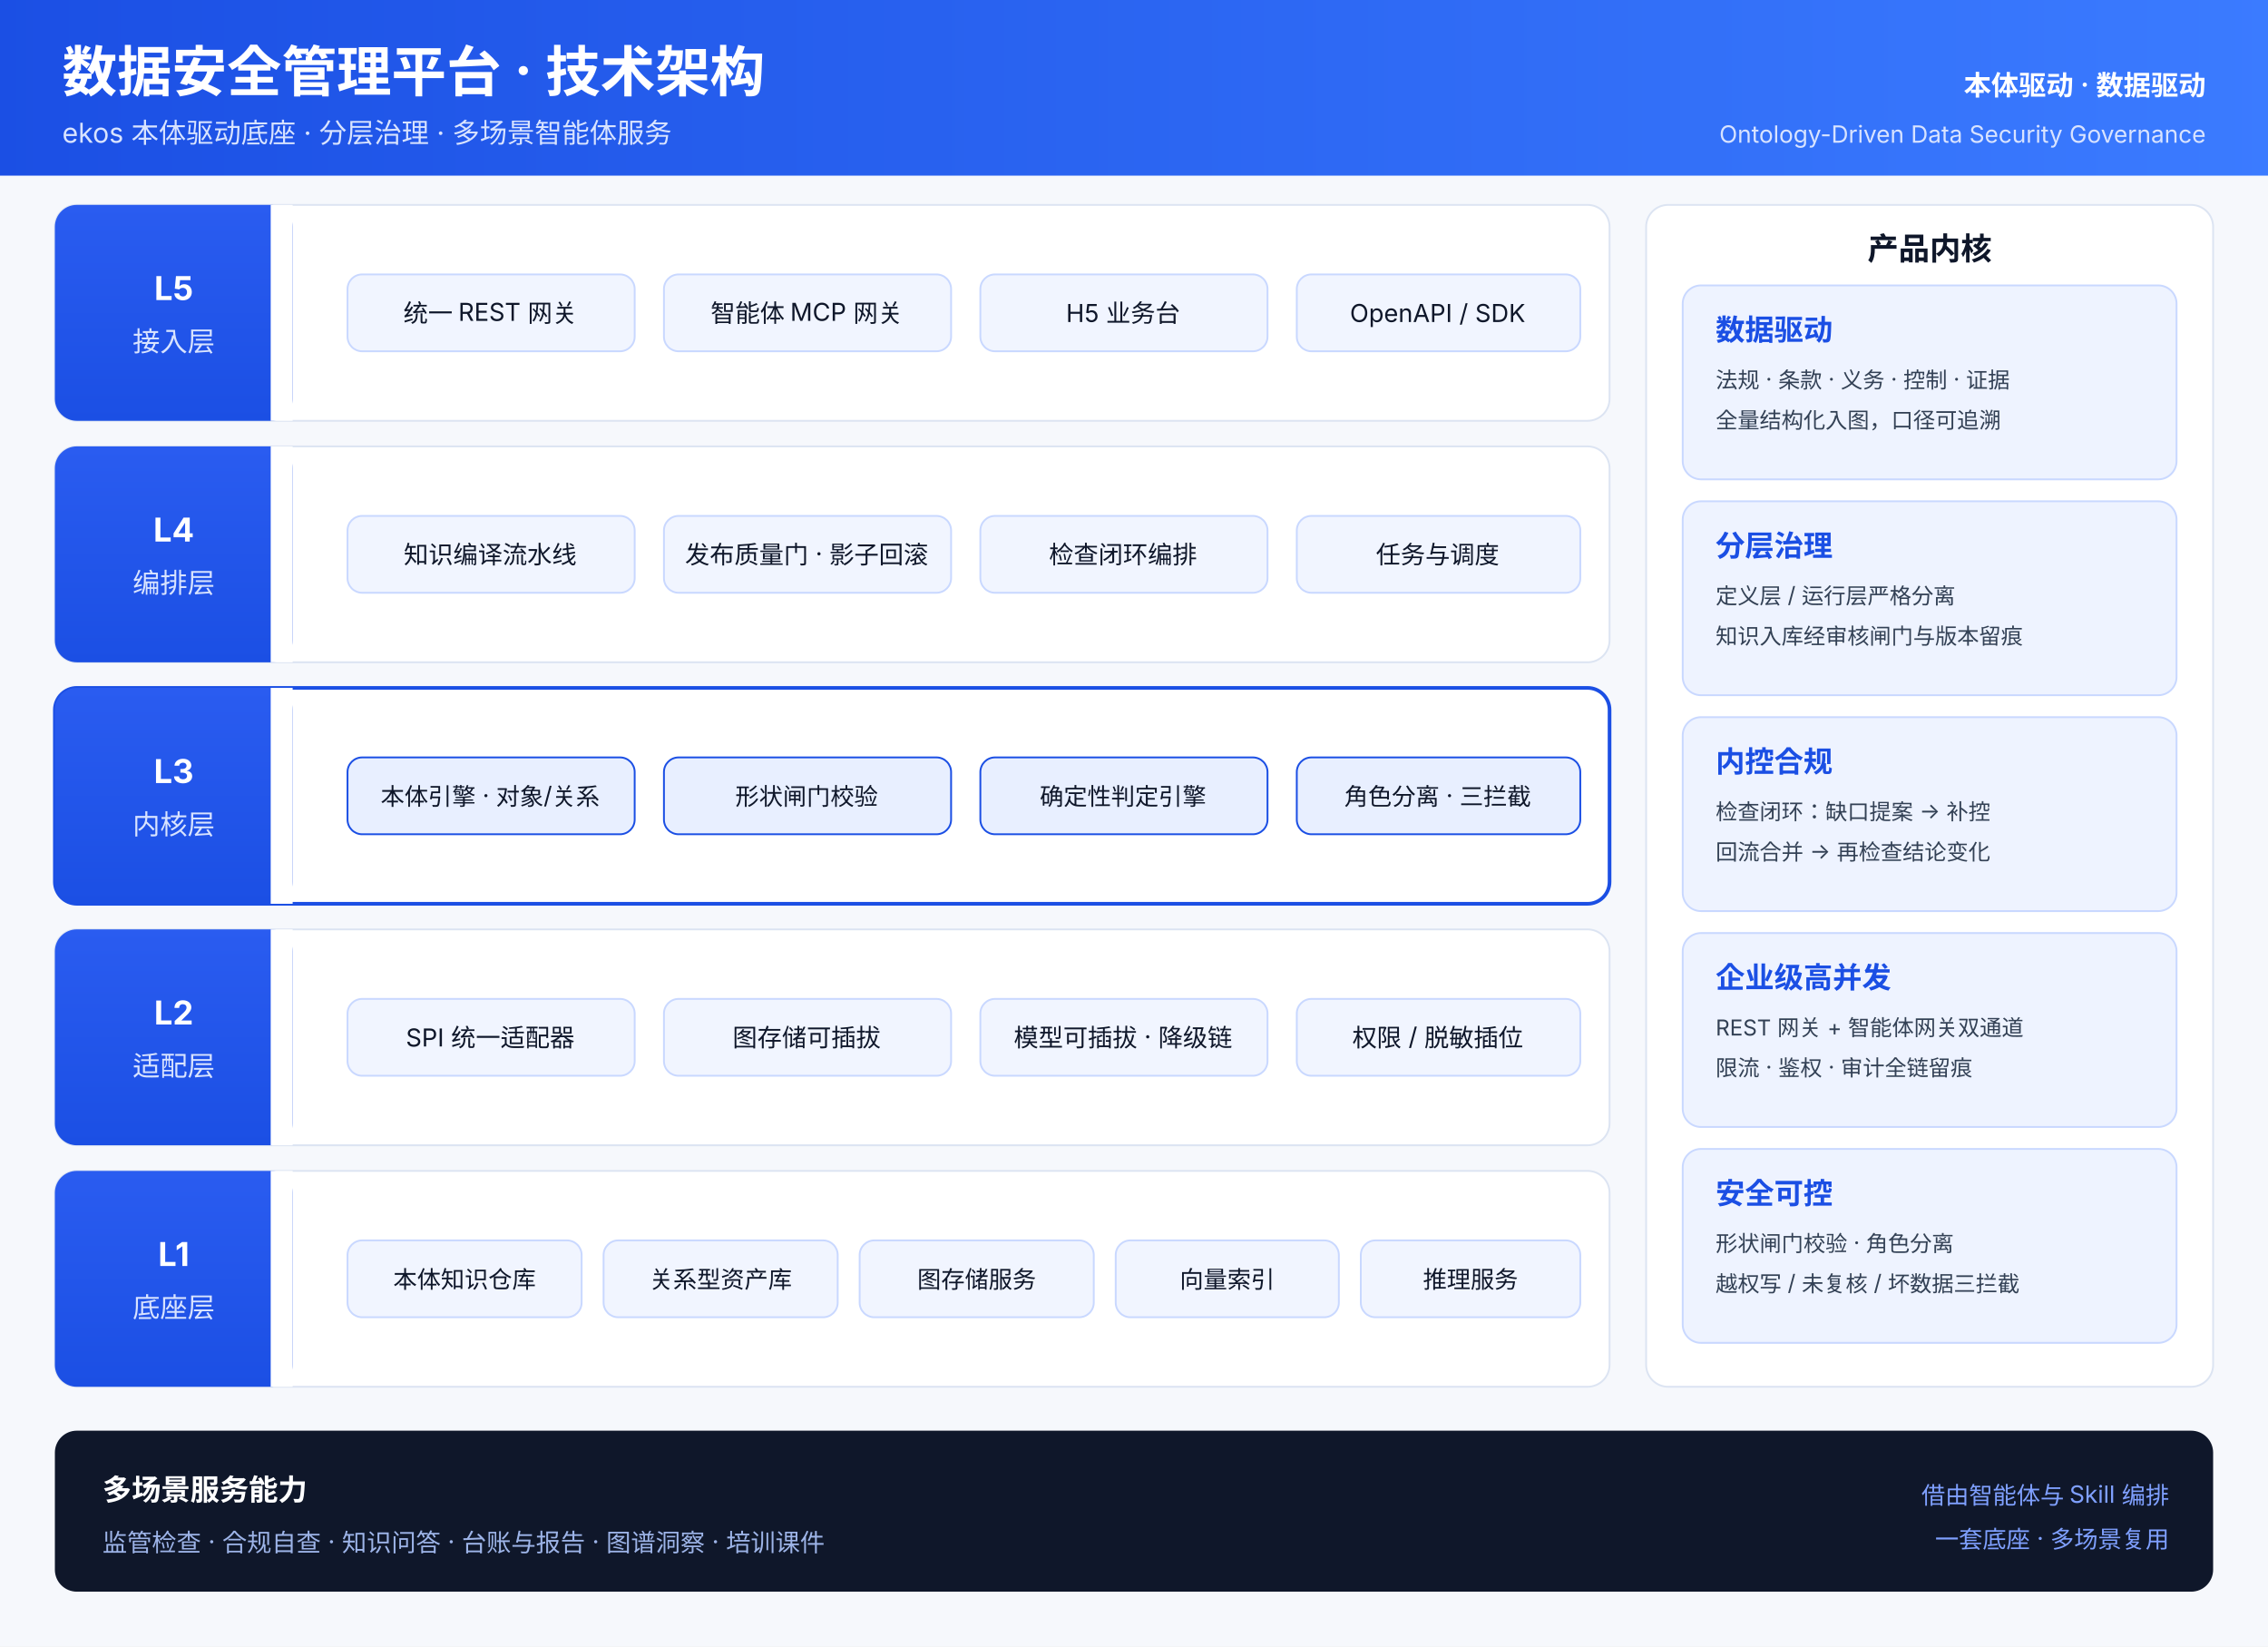
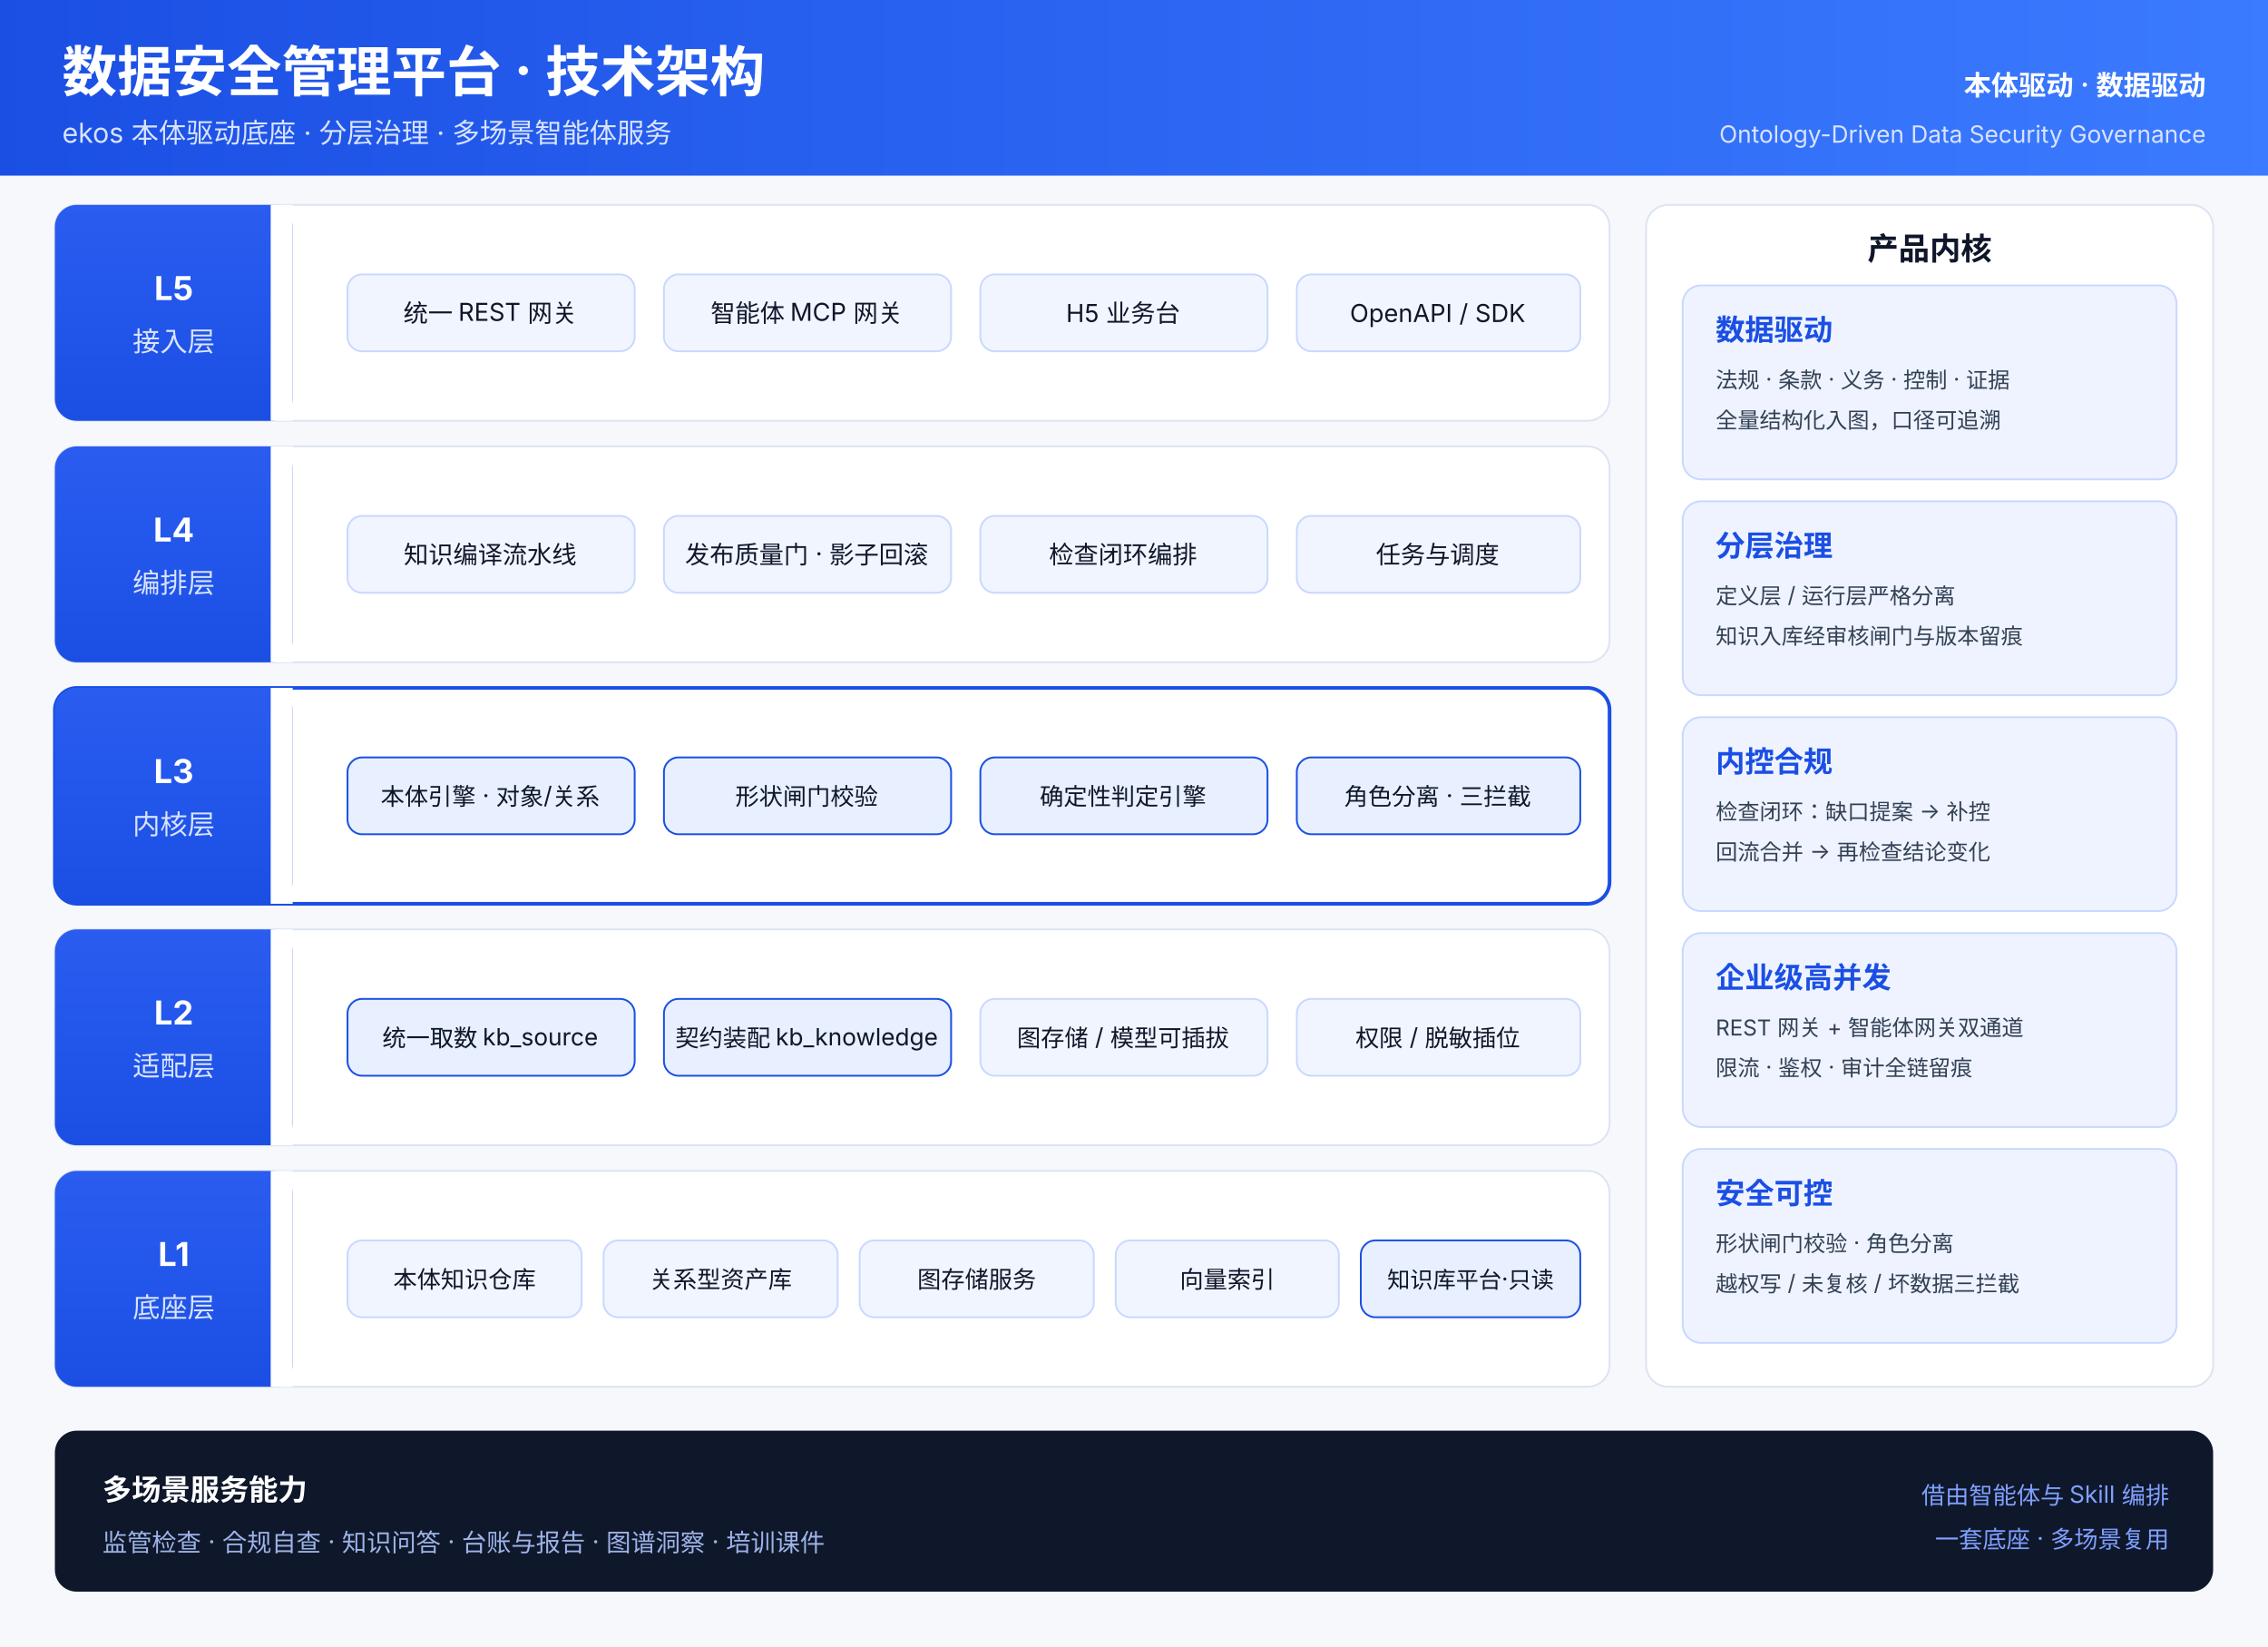
<svg xmlns="http://www.w3.org/2000/svg" viewBox="0 0 1240 900" width="1240" height="900" font-family="-apple-system, 'PingFang SC', 'Microsoft YaHei', sans-serif">
  <defs>
    <linearGradient id="hdr" x1="0" y1="0" x2="1" y2="0">
      <stop offset="0" stop-color="#1B4FE4" />
      <stop offset="1" stop-color="#3B7BFF" />
    </linearGradient>
    <linearGradient id="lab" x1="0" y1="0" x2="0" y2="1">
      <stop offset="0" stop-color="#2A5CF0" />
      <stop offset="1" stop-color="#1B4FE4" />
    </linearGradient>
  </defs>
  <rect x="0" y="0" width="1240" height="900" fill="#F6F8FC" />
  <rect x="0" y="0" width="1240" height="96" fill="url(#hdr)" />
  <text x="34" y="50" fill="#FFFFFF" font-size="30" font-weight="700">数据安全管理平台 · 技术架构</text>
  <text x="34" y="78" fill="#D8E3FF" font-size="15">ekos 本体驱动底座 · 分层治理 · 多场景智能体服务</text>
  <text x="1206" y="52" fill="#FFFFFF" font-size="15" font-weight="600" text-anchor="end">本体驱动 · 数据驱动</text>
  <text x="1206" y="78" fill="#D8E3FF" font-size="13" text-anchor="end">Ontology-Driven Data Security Governance</text>
  <rect x="900" y="112" width="310" height="646" rx="12" fill="#FFFFFF" stroke="#DCE4F2" />
  <text x="1055" y="142" fill="#0F172A" font-size="17" font-weight="700" text-anchor="middle">产品内核</text>
  <g>
    <rect x="920" y="156" width="270" height="106" rx="10" fill="#EEF3FF" stroke="#C9D8FF" />
    <text x="938" y="186" fill="#1B4FE4" font-size="16" font-weight="700">数据驱动</text>
    <text x="938" y="212" fill="#334155" font-size="12">法规 · 条款 · 义务 · 控制 · 证据</text>
    <text x="938" y="234" fill="#334155" font-size="12">全量结构化入图，口径可追溯</text>
  </g>
  <g>
    <rect x="920" y="274" width="270" height="106" rx="10" fill="#EEF3FF" stroke="#C9D8FF" />
    <text x="938" y="304" fill="#1B4FE4" font-size="16" font-weight="700">分层治理</text>
    <text x="938" y="330" fill="#334155" font-size="12">定义层 / 运行层严格分离</text>
    <text x="938" y="352" fill="#334155" font-size="12">知识入库经审核闸门与版本留痕</text>
  </g>
  <g>
    <rect x="920" y="392" width="270" height="106" rx="10" fill="#EEF3FF" stroke="#C9D8FF" />
    <text x="938" y="422" fill="#1B4FE4" font-size="16" font-weight="700">内控合规</text>
    <text x="938" y="448" fill="#334155" font-size="12">检查闭环：缺口提案 → 补控</text>
    <text x="938" y="470" fill="#334155" font-size="12">回流合并 → 再检查结论变化</text>
  </g>
  <g>
    <rect x="920" y="510" width="270" height="106" rx="10" fill="#EEF3FF" stroke="#C9D8FF" />
    <text x="938" y="540" fill="#1B4FE4" font-size="16" font-weight="700">企业级高并发</text>
    <text x="938" y="566" fill="#334155" font-size="12">REST 网关 + 智能体网关双通道</text>
    <text x="938" y="588" fill="#334155" font-size="12">限流 · 鉴权 · 审计全链留痕</text>
  </g>
  <g>
    <rect x="920" y="628" width="270" height="106" rx="10" fill="#EEF3FF" stroke="#C9D8FF" />
    <text x="938" y="658" fill="#1B4FE4" font-size="16" font-weight="700">安全可控</text>
    <text x="938" y="684" fill="#334155" font-size="12">形状闸门校验 · 角色分离</text>
    <text x="938" y="706" fill="#334155" font-size="12">越权写 / 未复核 / 坏数据三拦截</text>
  </g>
  <g>
    <rect x="30" y="112" width="850" height="118" rx="12" fill="#FFFFFF" stroke="#DCE4F2" />
    <rect x="30" y="112" width="130" height="118" rx="12" fill="url(#lab)" />
    <rect x="148" y="112" width="12" height="118" fill="#FFFFFF" />
    <text x="95" y="164" fill="#FFFFFF" font-size="18" font-weight="700" text-anchor="middle">L5</text>
    <text x="95" y="192" fill="#D8E3FF" font-size="15" text-anchor="middle">接入层</text>
    <rect x="190" y="150" width="157" height="42" rx="8" fill="#F1F5FF" stroke="#C9D8FF" />
    <text x="268" y="176" fill="#0F172A" font-size="13.5" text-anchor="middle">统一 REST 网关</text>
    <rect x="363" y="150" width="157" height="42" rx="8" fill="#F1F5FF" stroke="#C9D8FF" />
    <text x="441" y="176" fill="#0F172A" font-size="13.5" text-anchor="middle">智能体 MCP 网关</text>
    <rect x="536" y="150" width="157" height="42" rx="8" fill="#F1F5FF" stroke="#C9D8FF" />
    <text x="614" y="176" fill="#0F172A" font-size="13.5" text-anchor="middle">H5 业务台</text>
    <rect x="709" y="150" width="155" height="42" rx="8" fill="#F1F5FF" stroke="#C9D8FF" />
    <text x="786" y="176" fill="#0F172A" font-size="13.5" text-anchor="middle">OpenAPI / SDK</text>
  </g>
  <g>
    <rect x="30" y="244" width="850" height="118" rx="12" fill="#FFFFFF" stroke="#DCE4F2" />
    <rect x="30" y="244" width="130" height="118" rx="12" fill="url(#lab)" />
    <rect x="148" y="244" width="12" height="118" fill="#FFFFFF" />
    <text x="95" y="296" fill="#FFFFFF" font-size="18" font-weight="700" text-anchor="middle">L4</text>
    <text x="95" y="324" fill="#D8E3FF" font-size="15" text-anchor="middle">编排层</text>
    <rect x="190" y="282" width="157" height="42" rx="8" fill="#F1F5FF" stroke="#C9D8FF" />
    <text x="268" y="308" fill="#0F172A" font-size="13.5" text-anchor="middle">知识编译流水线</text>
    <rect x="363" y="282" width="157" height="42" rx="8" fill="#F1F5FF" stroke="#C9D8FF" />
    <text x="441" y="308" fill="#0F172A" font-size="13.5" text-anchor="middle">发布质量门 · 影子回滚</text>
    <rect x="536" y="282" width="157" height="42" rx="8" fill="#F1F5FF" stroke="#C9D8FF" />
    <text x="614" y="308" fill="#0F172A" font-size="13.5" text-anchor="middle">检查闭环编排</text>
    <rect x="709" y="282" width="155" height="42" rx="8" fill="#F1F5FF" stroke="#C9D8FF" />
    <text x="786" y="308" fill="#0F172A" font-size="13.5" text-anchor="middle">任务与调度</text>
  </g>
  <g>
    <rect x="30" y="376" width="850" height="118" rx="12" fill="#FFFFFF" stroke="#1B4FE4" stroke-width="2" />
    <rect x="30" y="376" width="130" height="118" rx="12" fill="url(#lab)" />
    <rect x="148" y="376" width="12" height="118" fill="#FFFFFF" />
    <text x="95" y="428" fill="#FFFFFF" font-size="18" font-weight="700" text-anchor="middle">L3</text>
    <text x="95" y="456" fill="#D8E3FF" font-size="15" text-anchor="middle">内核层</text>
    <rect x="190" y="414" width="157" height="42" rx="8" fill="#E8EFFF" stroke="#1B4FE4" />
    <text x="268" y="440" fill="#0F172A" font-size="13" text-anchor="middle">本体引擎 · 对象/关系</text>
    <rect x="363" y="414" width="157" height="42" rx="8" fill="#E8EFFF" stroke="#1B4FE4" />
    <text x="441" y="440" fill="#0F172A" font-size="13" text-anchor="middle">形状闸门校验</text>
    <rect x="536" y="414" width="157" height="42" rx="8" fill="#E8EFFF" stroke="#1B4FE4" />
    <text x="614" y="440" fill="#0F172A" font-size="13" text-anchor="middle">确定性判定引擎</text>
    <rect x="709" y="414" width="155" height="42" rx="8" fill="#E8EFFF" stroke="#1B4FE4" />
    <text x="786" y="440" fill="#0F172A" font-size="13" text-anchor="middle">角色分离 · 三拦截</text>
  </g>
  <g>
    <rect x="30" y="508" width="850" height="118" rx="12" fill="#FFFFFF" stroke="#DCE4F2" />
    <rect x="30" y="508" width="130" height="118" rx="12" fill="url(#lab)" />
    <rect x="148" y="508" width="12" height="118" fill="#FFFFFF" />
    <text x="95" y="560" fill="#FFFFFF" font-size="18" font-weight="700" text-anchor="middle">L2</text>
    <text x="95" y="588" fill="#D8E3FF" font-size="15" text-anchor="middle">适配层</text>
-     <rect x="190" y="546" width="157" height="42" rx="8" fill="#F1F5FF" stroke="#C9D8FF" />
-     <text x="268" y="572" fill="#0F172A" font-size="13.5" text-anchor="middle">SPI 统一适配器</text>
-     <rect x="363" y="546" width="157" height="42" rx="8" fill="#F1F5FF" stroke="#C9D8FF" />
-     <text x="441" y="572" fill="#0F172A" font-size="13.5" text-anchor="middle">图存储可插拔</text>
+     <rect x="190" y="546" width="157" height="42" rx="8" fill="#E8EFFF" stroke="#1B4FE4" />
+     <text x="268" y="572" fill="#0F172A" font-size="13" text-anchor="middle">统一取数 kb_source</text>
+     <rect x="363" y="546" width="157" height="42" rx="8" fill="#E8EFFF" stroke="#1B4FE4" />
+     <text x="441" y="572" fill="#0F172A" font-size="13" text-anchor="middle">契约装配 kb_knowledge</text>
    <rect x="536" y="546" width="157" height="42" rx="8" fill="#F1F5FF" stroke="#C9D8FF" />
-     <text x="614" y="572" fill="#0F172A" font-size="13.5" text-anchor="middle">模型可插拔 · 降级链</text>
+     <text x="614" y="572" fill="#0F172A" font-size="13" text-anchor="middle">图存储 / 模型可插拔</text>
    <rect x="709" y="546" width="155" height="42" rx="8" fill="#F1F5FF" stroke="#C9D8FF" />
-     <text x="786" y="572" fill="#0F172A" font-size="13.5" text-anchor="middle">权限 / 脱敏插位</text>
+     <text x="786" y="572" fill="#0F172A" font-size="13" text-anchor="middle">权限 / 脱敏插位</text>
  </g>
  <g>
    <rect x="30" y="640" width="850" height="118" rx="12" fill="#FFFFFF" stroke="#DCE4F2" />
    <rect x="30" y="640" width="130" height="118" rx="12" fill="url(#lab)" />
    <rect x="148" y="640" width="12" height="118" fill="#FFFFFF" />
    <text x="95" y="692" fill="#FFFFFF" font-size="18" font-weight="700" text-anchor="middle">L1</text>
    <text x="95" y="720" fill="#D8E3FF" font-size="15" text-anchor="middle">底座层</text>
    <rect x="190" y="678" width="128" height="42" rx="8" fill="#F1F5FF" stroke="#C9D8FF" />
    <text x="254" y="704" fill="#0F172A" font-size="13" text-anchor="middle">本体知识仓库</text>
    <rect x="330" y="678" width="128" height="42" rx="8" fill="#F1F5FF" stroke="#C9D8FF" />
    <text x="394" y="704" fill="#0F172A" font-size="13" text-anchor="middle">关系型资产库</text>
    <rect x="470" y="678" width="128" height="42" rx="8" fill="#F1F5FF" stroke="#C9D8FF" />
    <text x="534" y="704" fill="#0F172A" font-size="13" text-anchor="middle">图存储服务</text>
    <rect x="610" y="678" width="122" height="42" rx="8" fill="#F1F5FF" stroke="#C9D8FF" />
    <text x="671" y="704" fill="#0F172A" font-size="13" text-anchor="middle">向量索引</text>
-     <rect x="744" y="678" width="120" height="42" rx="8" fill="#F1F5FF" stroke="#C9D8FF" />
-     <text x="804" y="704" fill="#0F172A" font-size="13" text-anchor="middle">推理服务</text>
+     <rect x="744" y="678" width="120" height="42" rx="8" fill="#E8EFFF" stroke="#1B4FE4" />
+     <text x="804" y="704" fill="#0F172A" font-size="12.5" text-anchor="middle">知识库平台·只读</text>
  </g>
  <rect x="30" y="782" width="1180" height="88" rx="12" fill="#0F172A" />
  <text x="56" y="820" fill="#FFFFFF" font-size="16" font-weight="700">多场景服务能力</text>
  <text x="56" y="848" fill="#9DB4E8" font-size="13.5">监管检查 · 合规自查 · 知识问答 · 台账与报告 · 图谱洞察 · 培训课件</text>
  <text x="1186" y="822" fill="#7FA0FF" font-size="13" text-anchor="end">借由智能体与 Skill 编排</text>
  <text x="1186" y="846" fill="#7FA0FF" font-size="13" text-anchor="end">一套底座 · 多场景复用</text>
</svg>
